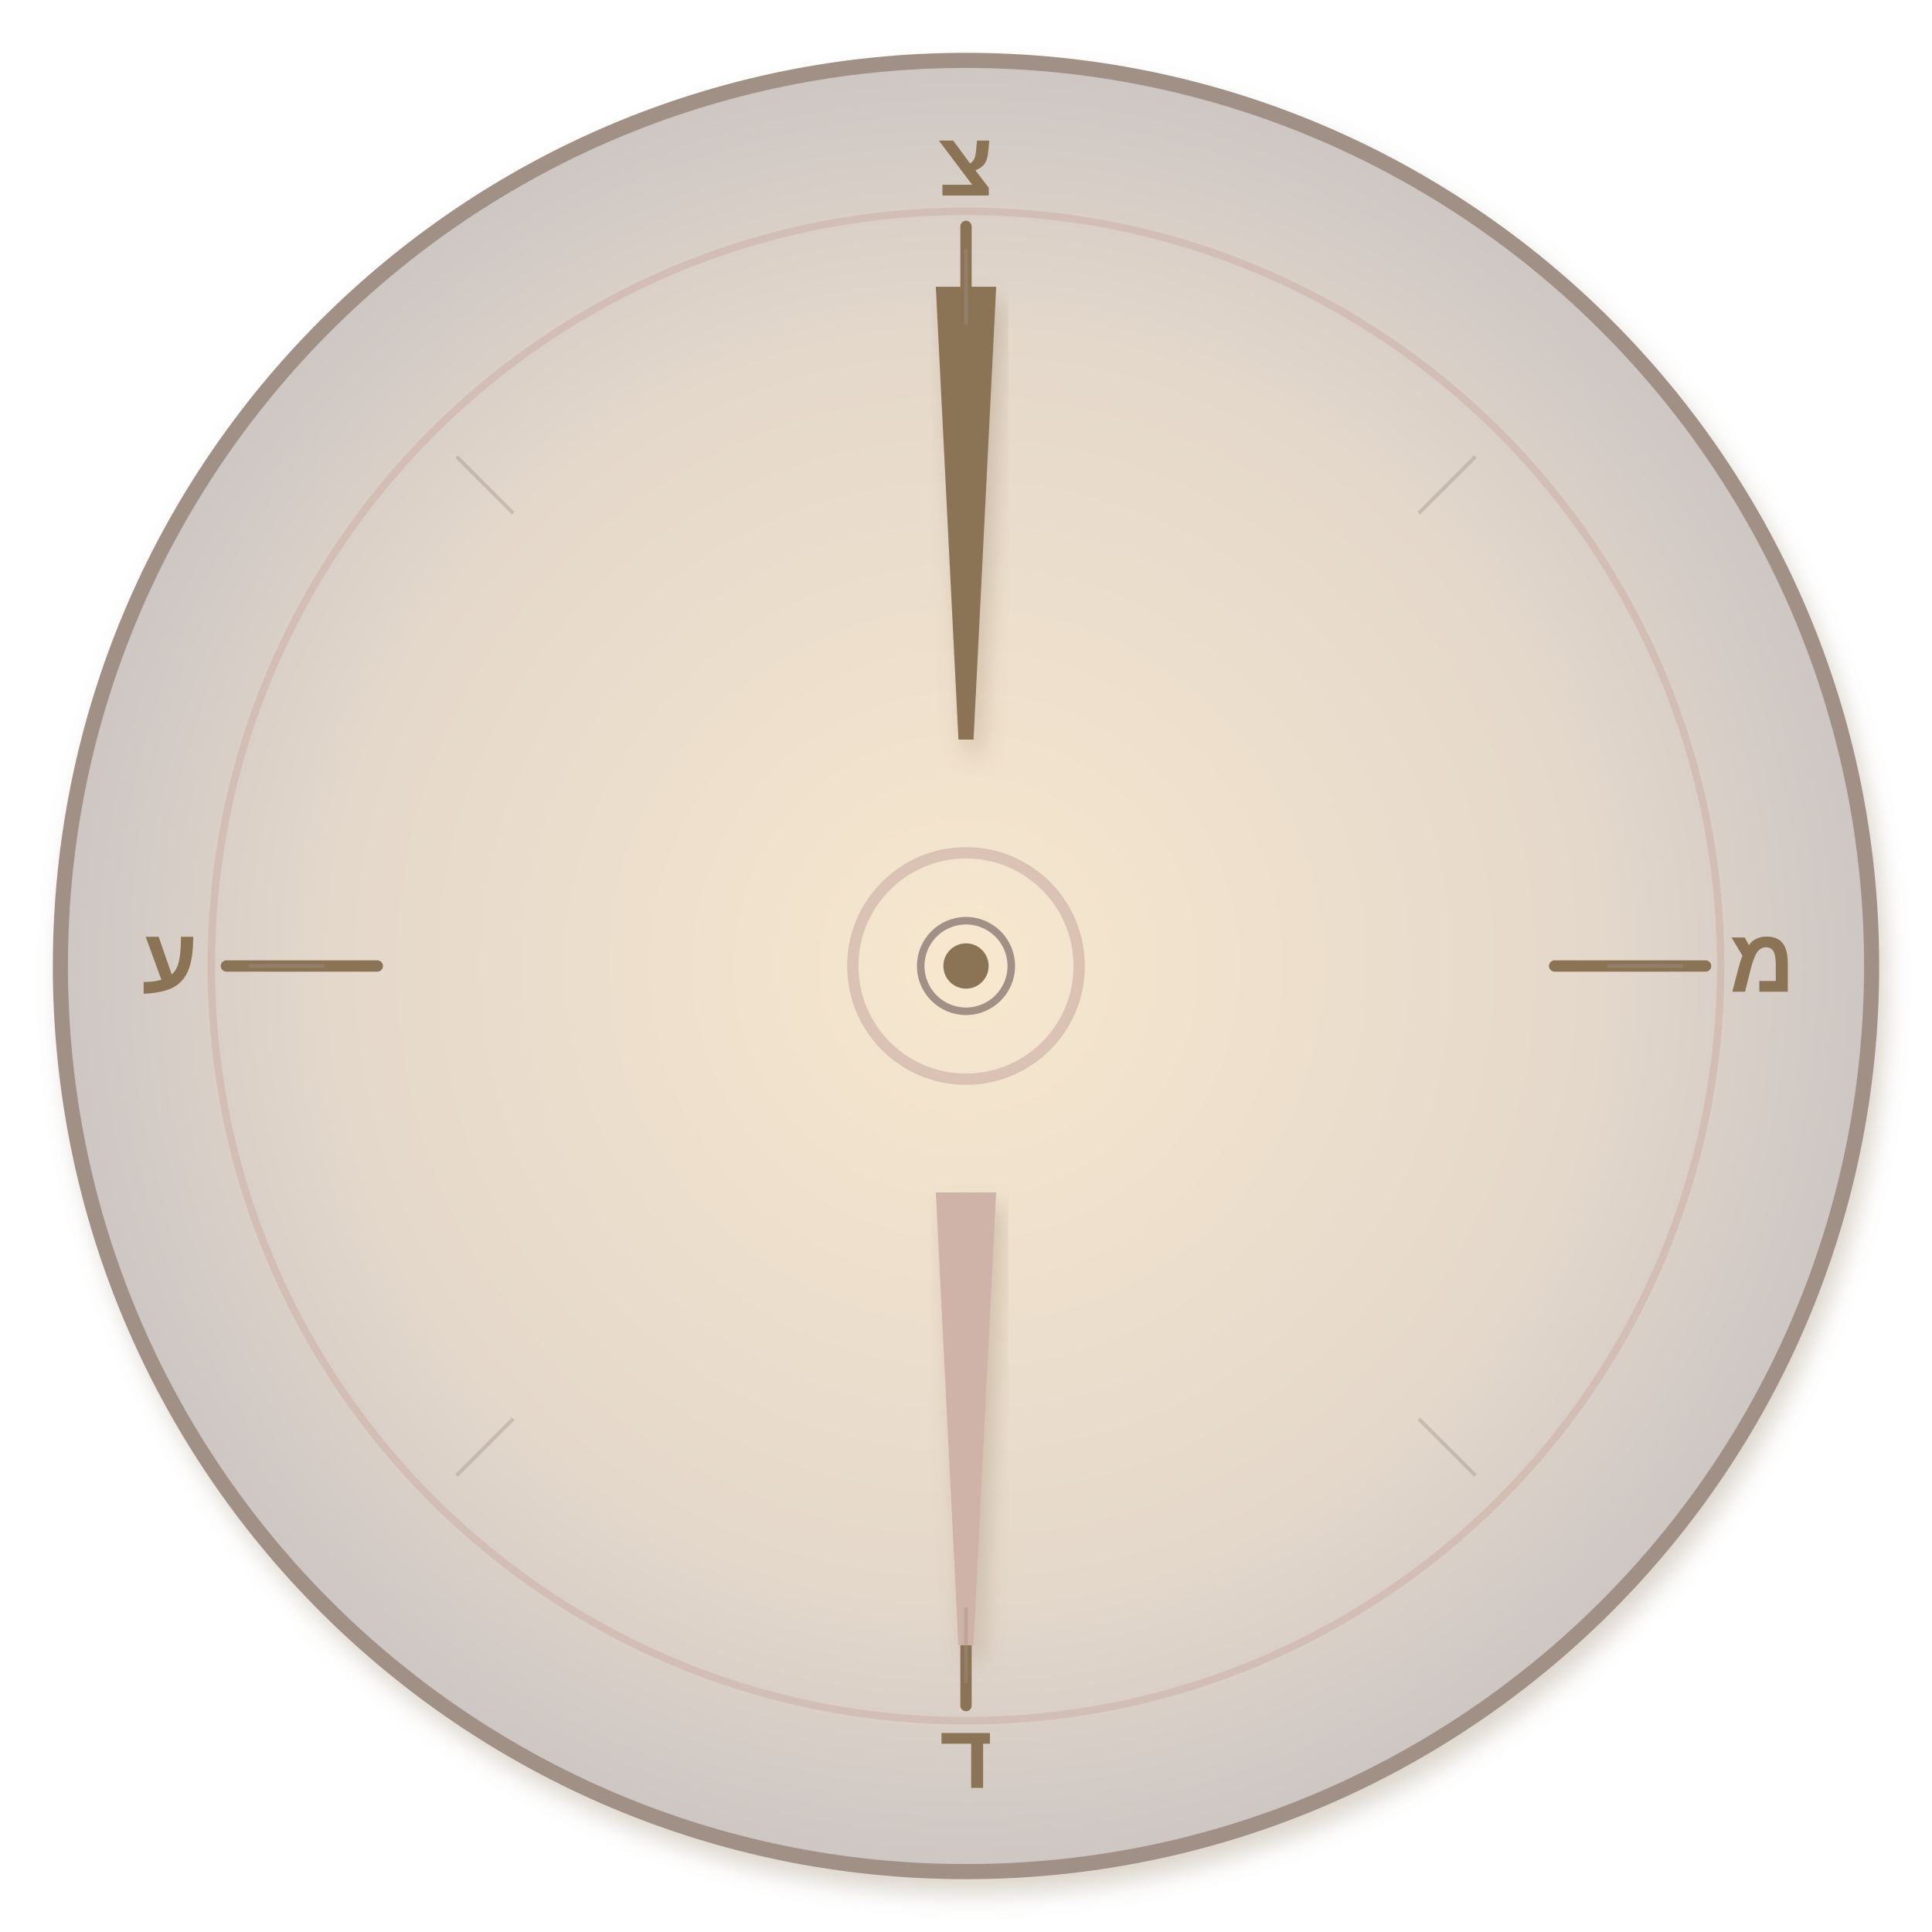
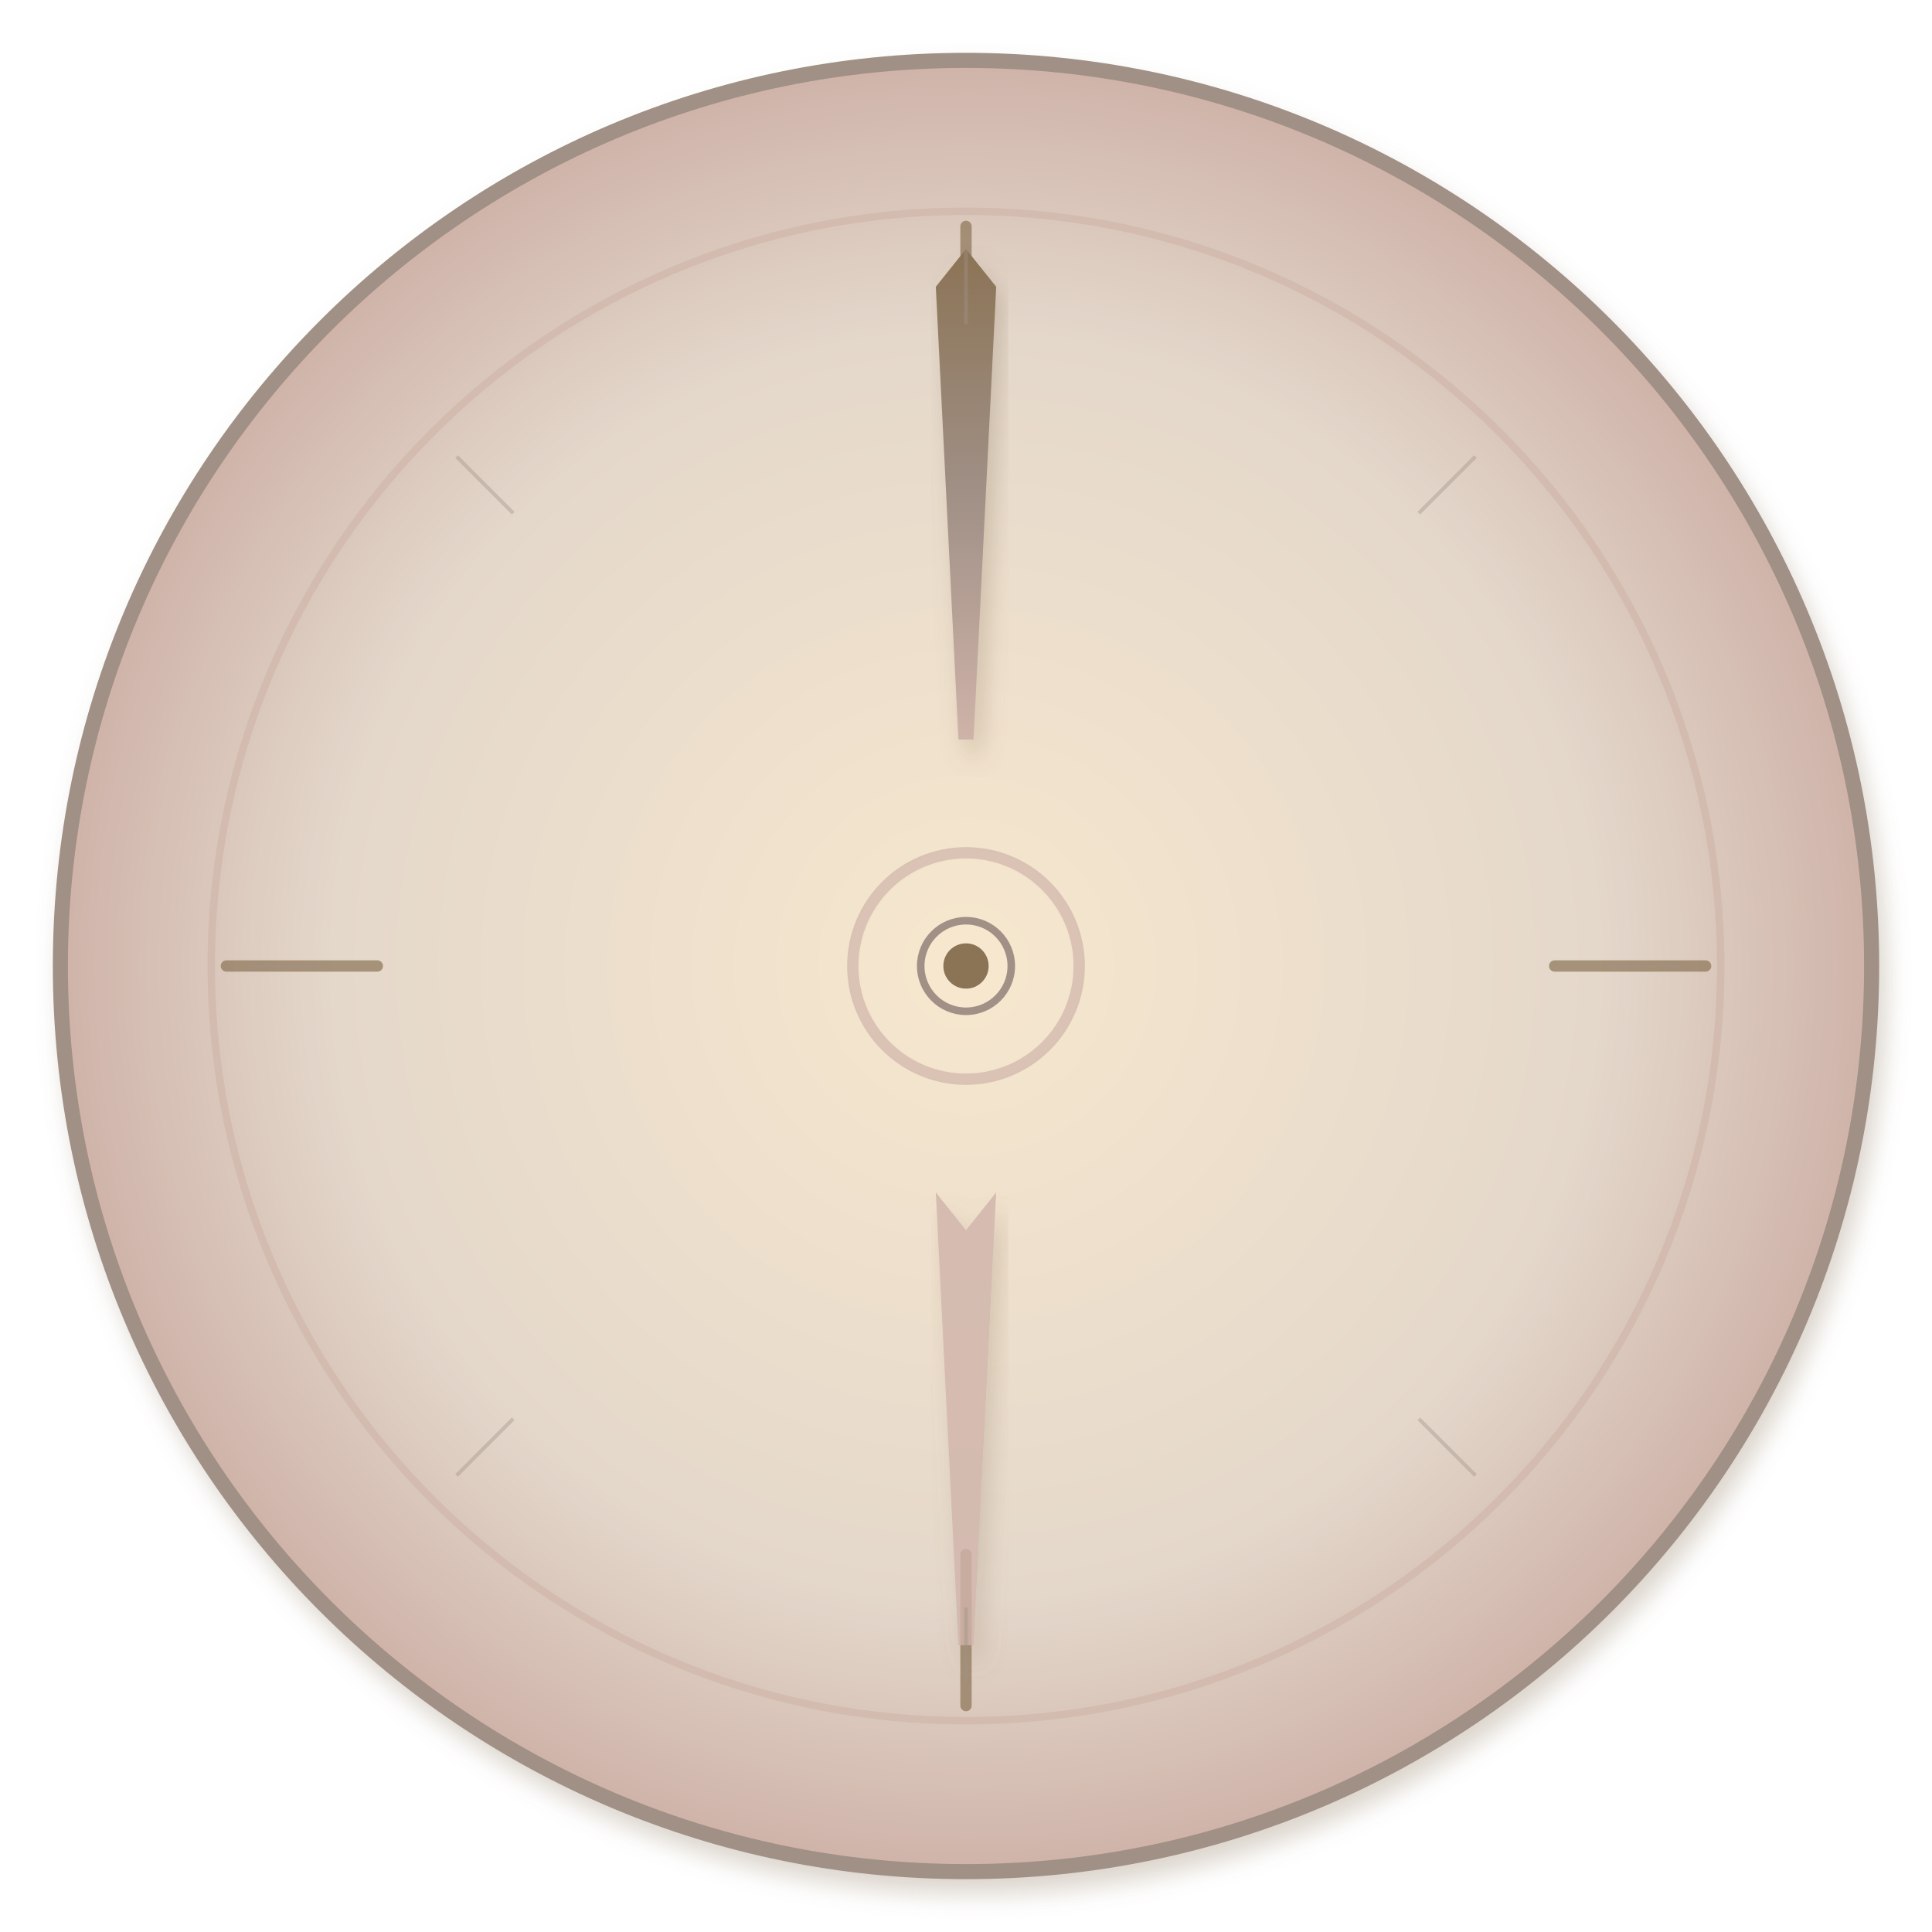
<svg xmlns="http://www.w3.org/2000/svg" width="512" height="512" viewBox="0 0 512 512">
  <defs>
    <radialGradient id="compassGradient" cx="0.5" cy="0.5" r="0.5">
      <stop offset="0%" style="stop-color:#F7E7CE;stop-opacity:1" />
      <stop offset="70%" style="stop-color:#E4D8CB;stop-opacity:1" />
-       <stop offset="100%" style="stop-color:#CDC6C3;stop-opacity:1" />
+       <stop offset="100%" style="stop-color:#CFB3A9;stop-opacity:1" />
    </radialGradient>
    <linearGradient id="needleGradient" x1="0%" y1="0%" x2="0%" y2="100%">
      <stop offset="0%" style="stop-color:#8B7355;stop-opacity:1" />
      <stop offset="50%" style="stop-color:#A09086;stop-opacity:1" />
      <stop offset="100%" style="stop-color:#CFB3A9;stop-opacity:1" />
    </linearGradient>
    <filter id="shadow" x="-20%" y="-20%" width="140%" height="140%">
      <feDropShadow dx="2" dy="4" stdDeviation="3" flood-color="#8B7355" flood-opacity="0.3" />
    </filter>
  </defs>
  <circle cx="256" cy="256" r="240" fill="url(#compassGradient)" stroke="#A09086" stroke-width="4" filter="url(#shadow)" />
  <circle cx="256" cy="256" r="200" fill="none" stroke="#CFB3A9" stroke-width="2" opacity="0.6" />
-   <g stroke="#8B7355" stroke-width="3" stroke-linecap="round">
+   <g stroke="#8B7355" stroke-width="3" stroke-linecap="round" opacity="0.7">
    <line x1="256" y1="60" x2="256" y2="100" />
    <line x1="256" y1="412" x2="256" y2="452" />
    <line x1="412" y1="256" x2="452" y2="256" />
    <line x1="60" y1="256" x2="100" y2="256" />
  </g>
-   <g fill="#8B7355" font-family="Arial, sans-serif" font-size="24" font-weight="bold" text-anchor="middle">
-     <text x="256" y="45" dominant-baseline="middle">צ</text>
-     <text x="467" y="256" dominant-baseline="middle">מ</text>
-     <text x="256" y="467" dominant-baseline="middle">ד</text>
-     <text x="45" y="256" dominant-baseline="middle">ע</text>
-   </g>
  <g transform="translate(256,256)">
-     <path d="M-8,-180 L8,-180 L2,-60 L-2,-60 Z" fill="#8B7355" filter="url(#shadow)" />
-     <path d="M-8,60 L8,60 L2,180 L-2,180 Z" fill="#CFB3A9" filter="url(#shadow)" />
+     <path d="M-8,-180 L0,-190 L8,-180 L2,-60 L-2,-60 Z" fill="url(#needleGradient)" filter="url(#shadow)" />
+     <path d="M-8,60 L0,70 L8,60 L2,180 L-2,180 Z" fill="#CFB3A9" filter="url(#shadow)" opacity="0.8" />
    <circle cx="0" cy="0" r="12" fill="#F7E7CE" stroke="#A09086" stroke-width="2" />
    <circle cx="0" cy="0" r="6" fill="#8B7355" />
  </g>
  <g stroke="#A09086" stroke-width="1" opacity="0.4">
    <g transform="translate(256,256)">
      <line x1="0" y1="-190" x2="0" y2="-170" />
      <line x1="0" y1="170" x2="0" y2="190" />
      <line x1="190" y1="0" x2="170" y2="0" />
      <line x1="-190" y1="0" x2="-170" y2="0" />
      <line x1="135" y1="-135" x2="120" y2="-120" />
      <line x1="-135" y1="-135" x2="-120" y2="-120" />
      <line x1="135" y1="135" x2="120" y2="120" />
      <line x1="-135" y1="135" x2="-120" y2="120" />
    </g>
  </g>
  <circle cx="256" cy="256" r="30" fill="none" stroke="#CFB3A9" stroke-width="3" opacity="0.7" />
</svg>
